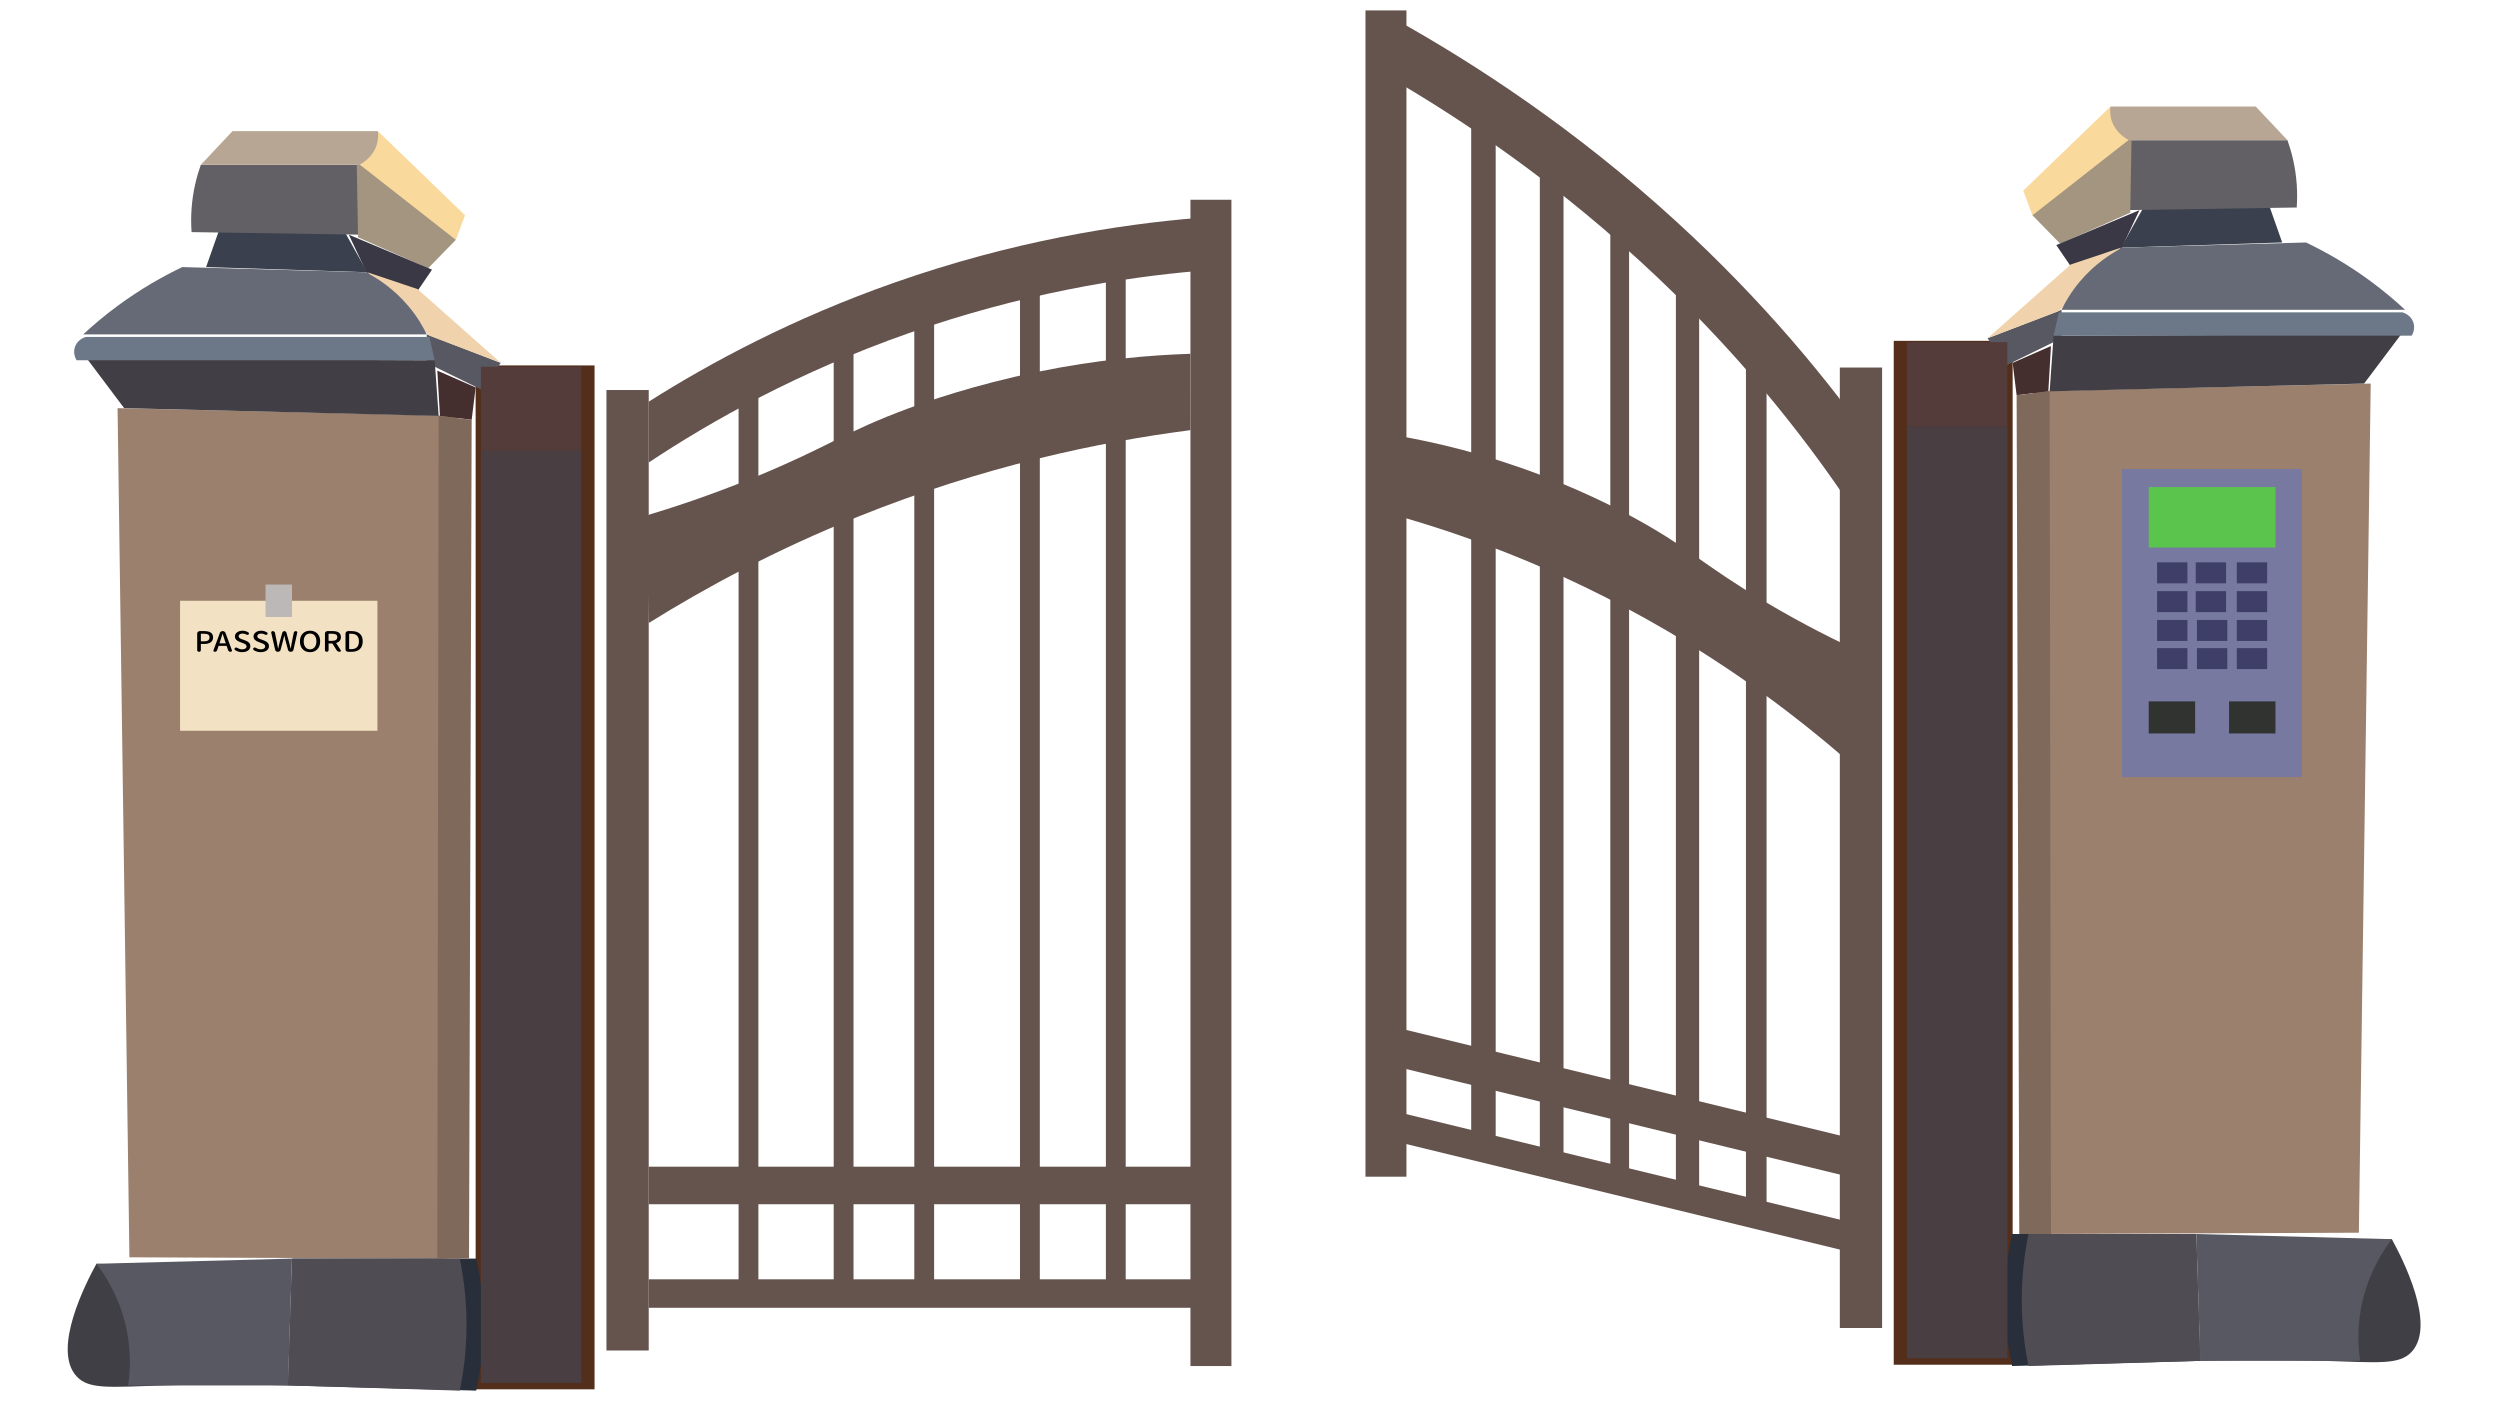
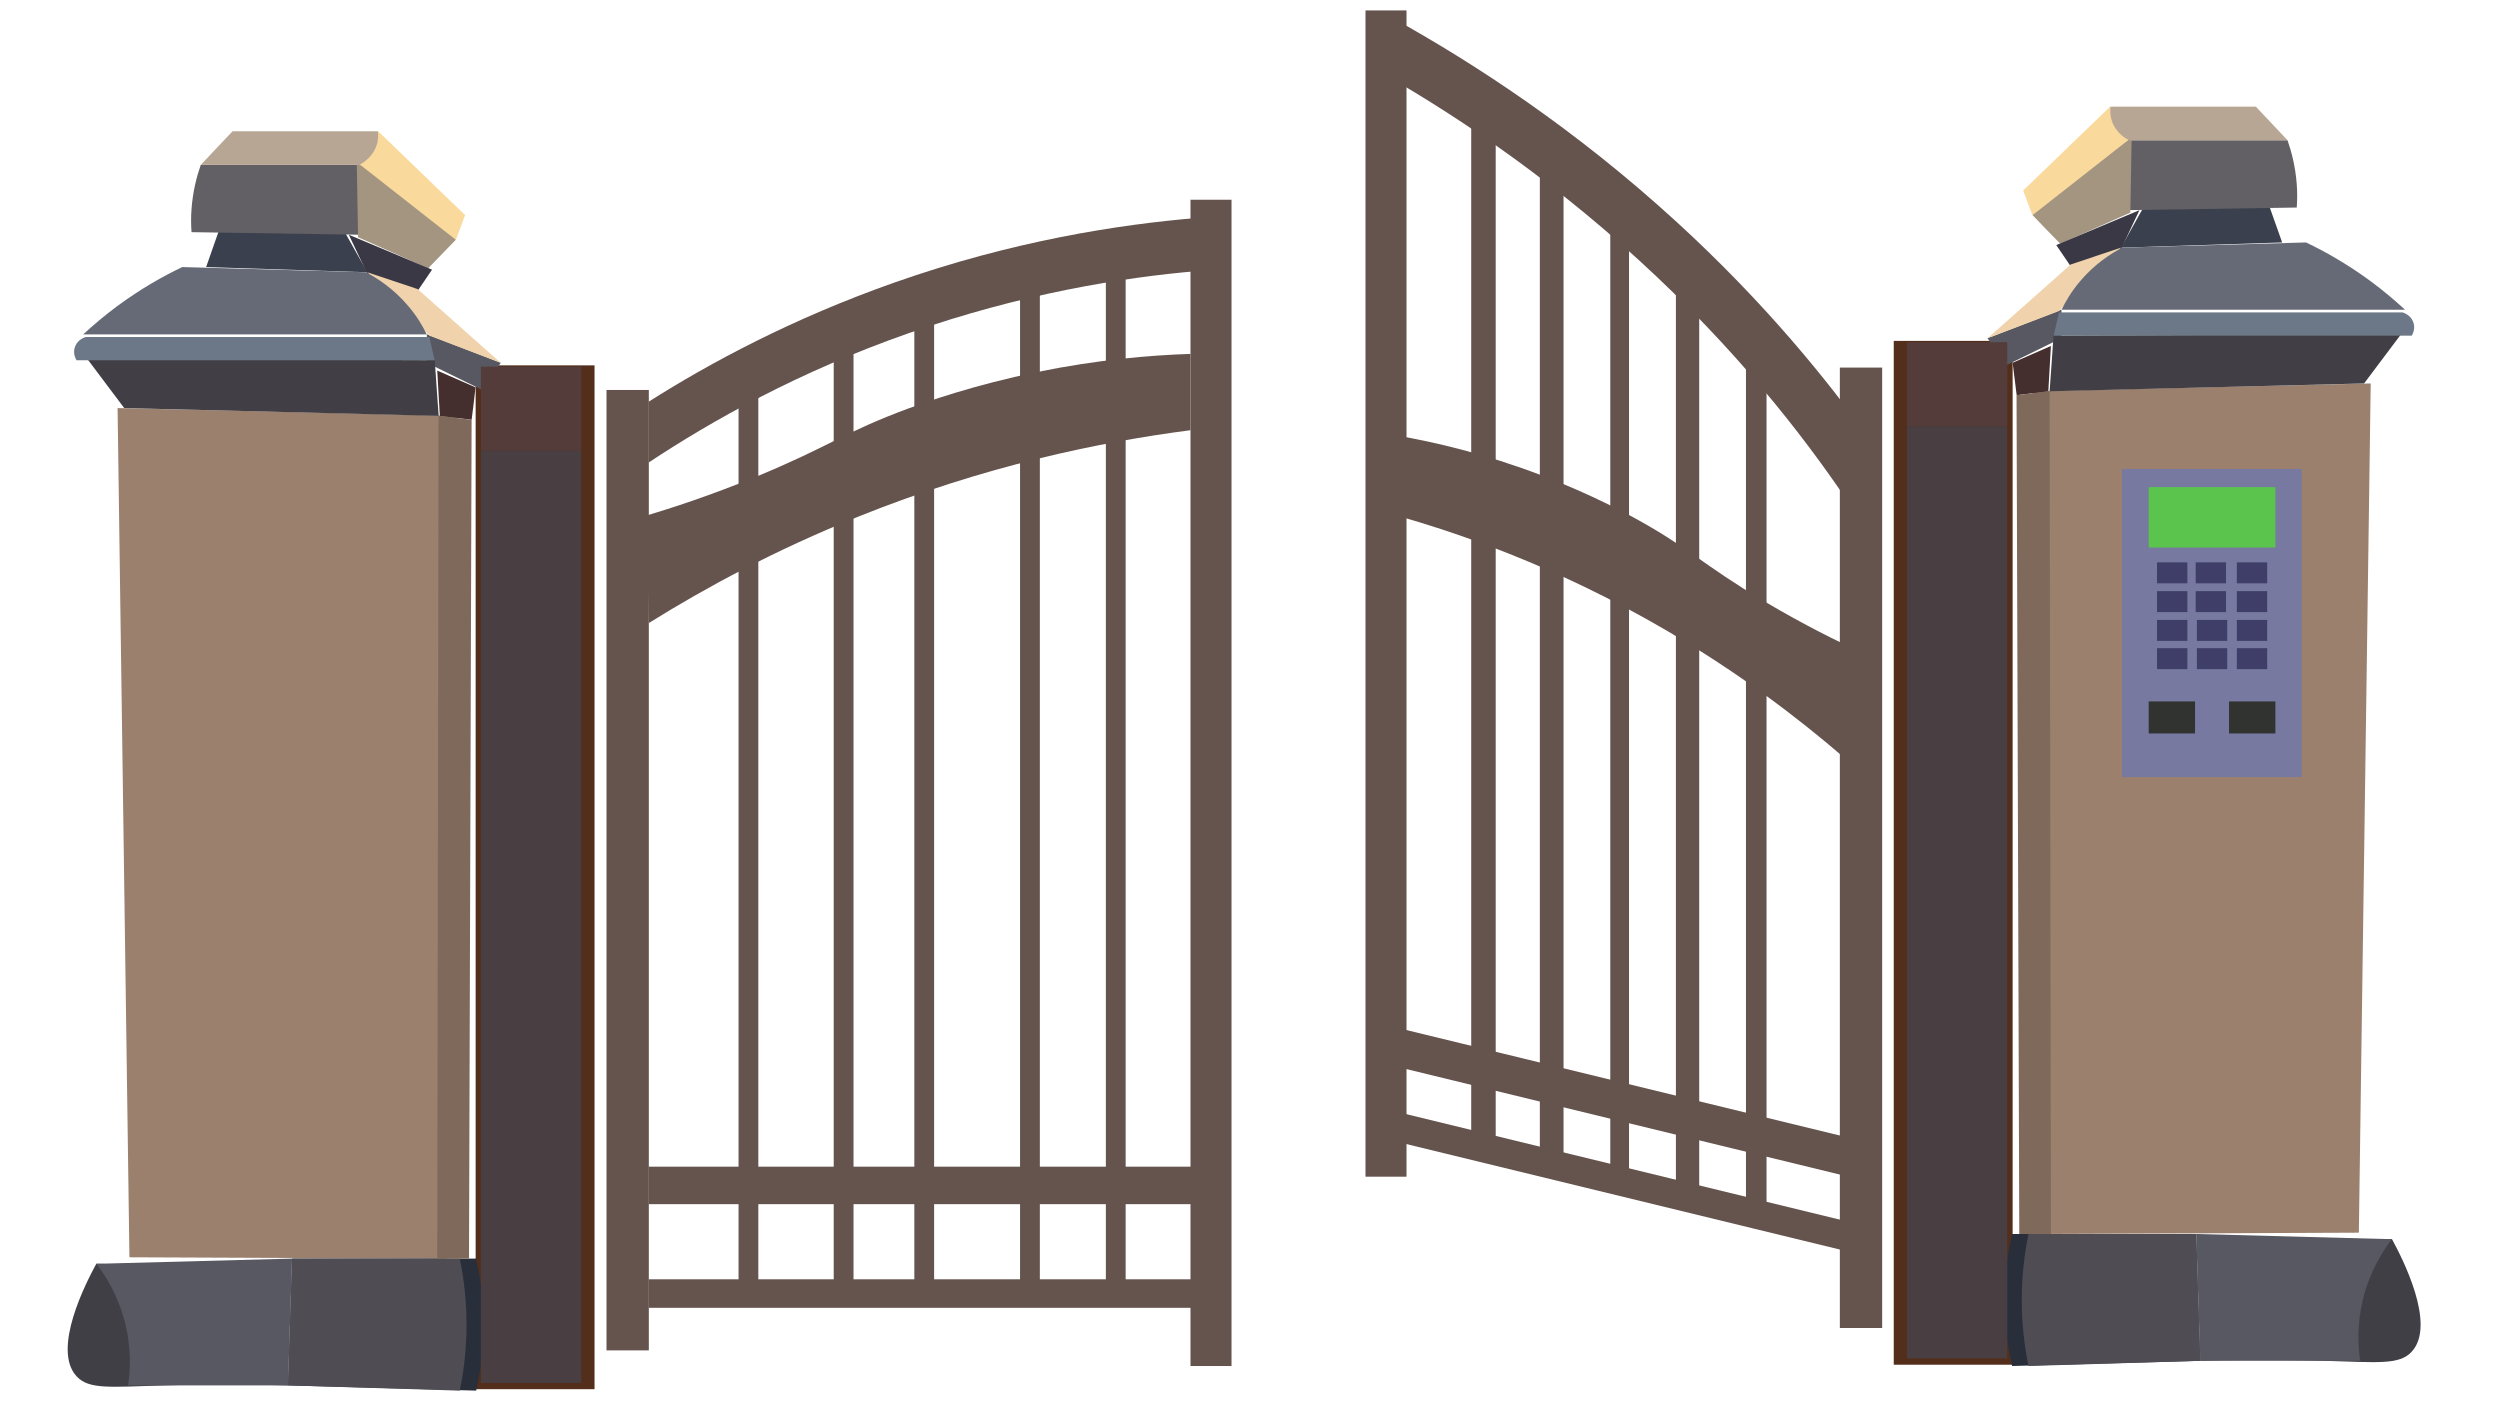
<svg xmlns="http://www.w3.org/2000/svg" version="1.1" id="圖層_1" x="0px" y="0px" viewBox="0 0 1920 1080" style="enable-background:new 0 0 1920 1080;" xml:space="preserve">
  <style type="text/css">
	.st0{fill:#403F45;}
	.st1{fill:#522E1B;}
	.st2{fill:#585862;}
	.st3{fill:#9B806D;}
	.st4{fill:#282F3B;}
	.st5{fill:#504C54;}
	.st6{fill:#413F45;}
	.st7{fill:#442F2E;}
	.st8{fill:#6C7887;}
	.st9{fill:#3A404D;}
	.st10{fill:#626064;}
	.st11{fill:#A49581;}
	.st12{fill:#F9D99C;}
	.st13{fill:#B7A694;}
	.st14{fill:#393844;}
	.st15{fill:#F0D3AC;}
	.st16{fill:#666A76;}
	.st17{fill:#7F695B;}
	.st18{fill:#543C3A;}
	.st19{fill:#493E42;}
	.st20{fill:#65544E;}
	.st21{fill:#7779A0;}
	.st22{fill:#3E3E68;}
	.st23{fill:#5BC44D;}
	.st24{fill:#313331;}
- 	.st25{fill:#F2E1C2;}
- 	.st26{fill:#BCB8B7;}
</style>
  <g>
    <g>
-       <path class="st0" d="M221.19,1064.02c-22.16-0.68-55.1-1.21-95.39,0c-41.29,1.24-57.47,3.33-66.97-6.96    c-19.21-20.81,7.39-72.15,15.22-86.49c49.05,1.66,98.09,3.31,147.14,4.97V1064.02z" />
-       <rect x="365.29" y="280.65" class="st1" width="91.33" height="786.35" />
-       <path class="st2" d="M370.36,299.54c-14.21-6.96-28.41-13.92-42.62-20.88V256.8c18.94,7.29,37.88,14.58,56.83,21.87    C379.83,285.62,375.1,292.58,370.36,299.54z" />
-       <path class="st3" d="M342.99,966.6c-81.2-0.33-162.4-0.66-243.6-0.99c-3.03-217.38-6.06-434.76-9.1-652.15    c86.59,1.99,173.18,3.98,259.78,5.96C347.71,535.15,345.35,750.87,342.99,966.6z" />
-       <path class="st4" d="M365.71,1068c-48.17-1.33-96.35-2.65-144.52-3.98c1.11-32.47,2.22-64.95,3.34-97.42h141.18    c3.47,15.42,6.25,35.01,5.56,57.66C370.76,1040.89,368.5,1055.62,365.71,1068z" />
-       <path class="st5" d="M353.11,1068c-43.97-1.33-87.95-2.65-131.92-3.98c1.01-32.47,2.03-64.95,3.04-97.42h128.87    c3.17,15.42,5.7,35.01,5.07,57.66C357.72,1040.89,355.66,1055.62,353.11,1068z" />
-       <path class="st6" d="M336.87,319.42c-80.5-1.99-161.01-3.98-241.51-5.96c-9.47-12.59-18.94-25.18-28.41-37.78    c88.96,0.33,177.92,0.66,266.88,0.99C334.84,290.93,335.86,305.18,336.87,319.42z" />
-       <path class="st7" d="M362.24,322.41c-8.12-0.99-16.24-1.99-24.35-2.98c-0.68-11.6-1.35-23.2-2.03-34.79    c9.81,4.31,19.62,8.62,29.43,12.92C364.27,305.84,363.26,314.12,362.24,322.41z" />
-       <path class="st8" d="M333.83,276.68c-91.67,0-183.33,0-275,0c-0.29-0.45-3.36-5.35-1.01-10.94c2.24-5.33,7.51-6.8,8.12-6.96    c87.95,0,175.89,0,263.84,0C331.12,264.75,332.48,270.71,333.83,276.68z" />
-       <path class="st9" d="M282.08,209.08c-41.27-1.33-82.53-2.65-123.8-3.98c3.38-9.61,6.77-19.22,10.15-28.83    c32.13,0.66,64.27,1.33,96.4,1.99C270.58,188.53,276.33,198.8,282.08,209.08z" />
-       <path class="st10" d="M278.02,180.25c-43.63-0.66-87.27-1.33-130.9-1.99c-0.38-5.37-0.46-11.38,0-17.89    c0.96-13.54,3.97-24.99,7.1-33.8c40.59,0,81.18,0,121.77,0C276.66,144.46,277.34,162.35,278.02,180.25z" />
-       <path class="st11" d="M328.75,206.09c-17.93-7.95-35.85-15.91-53.78-23.86c-0.34-19.22-0.68-38.44-1.01-57.66    c24.69,16.9,49.38,33.8,74.08,50.7c0.68,2.98,1.35,5.96,2.03,8.95C342.96,191.51,335.86,198.8,328.75,206.09z" />
-       <path class="st12" d="M350.06,184.22c-25.37-19.88-50.74-39.76-76.11-59.65c5.41-7.95,10.82-15.91,16.24-23.86    c22.32,21.54,44.65,43.08,66.97,64.62C354.8,171.63,352.43,177.93,350.06,184.22z" />
-       <path class="st13" d="M275.99,126.56c-40.59,0-81.18,0-121.77,0c8.12-8.62,16.24-17.23,24.35-25.85c37.21,0,74.42,0,111.62,0    c0.32,2.49,0.47,6.46-1.01,10.94C286.05,121.05,278.07,125.49,275.99,126.56z" />
-       <path class="st14" d="M320.96,222.99c-13-4.31-26.01-8.62-39.01-12.92c-4.7-9.94-9.39-19.88-14.09-29.82    c21.31,8.95,42.62,17.89,63.93,26.84C328.19,212.39,324.58,217.69,320.96,222.99z" />
-       <path class="st15" d="M384.57,278.67c-18.27-6.96-36.53-13.92-54.8-20.88c-15.9-16.24-31.8-32.47-47.69-48.71    c12.85,4.31,25.71,8.62,38.56,12.92C341.95,240.89,363.26,259.78,384.57,278.67z" />
-       <path class="st16" d="M327.74,256.8c-87.95,0-175.89,0-263.84,0c7.65-7.11,16.42-14.52,26.38-21.87    c17.66-13.02,34.74-22.67,49.72-29.82c47.02,1.33,94.03,2.65,141.05,3.98c8.54,4.45,21.1,12.39,32.47,25.85    C320.17,242.77,324.67,250.46,327.74,256.8z" />
-       <path class="st17" d="M360.21,966.6c-8.12,0-16.24,0-24.35,0c0.34-215.72,0.68-431.45,1.01-647.17    c8.46,0.99,16.91,1.99,25.37,2.98C361.57,537.14,360.89,751.87,360.21,966.6z" />
-       <rect x="369.34" y="281.65" class="st18" width="77.12" height="64.62" />
-       <rect x="369.34" y="346.27" class="st19" width="77.12" height="715.77" />
-       <path class="st2" d="M221.19,1064.02H98.41c1.54-10.33,2.68-27.03-2.03-46.72c-5.32-22.21-15.65-38.02-22.32-46.72    c50.06-1.33,100.12-2.65,150.18-3.98C223.22,999.07,222.21,1031.55,221.19,1064.02z" />
+       <path class="st0" d="M221.2,1064c-22.2-0.7-55.1-1.2-95.4,0c-41.3,1.2-57.5,3.3-67-7c-19.2-20.8,7.4-72.2,15.2-86.5    c49.1,1.7,98.1,3.3,147.1,5V1064z" />
+       <rect x="365.3" y="280.6" class="st1" width="91.3" height="786.3" />
+       <path class="st2" d="M370.4,299.5c-14.2-7-28.4-13.9-42.6-20.9v-21.9c18.9,7.3,37.9,14.6,56.8,21.9    C379.8,285.6,375.1,292.6,370.4,299.5z" />
+       <path class="st3" d="M343,966.6c-81.2-0.3-162.4-0.7-243.6-1c-3-217.4-6.1-434.8-9.1-652.2c86.6,2,173.2,4,259.8,6    C347.7,535.2,345.4,750.9,343,966.6z" />
+       <path class="st4" d="M365.7,1068c-48.2-1.3-96.4-2.7-144.5-4c1.1-32.5,2.2-65,3.3-97.4h141.2c3.5,15.4,6.3,35,5.6,57.7    C370.8,1040.9,368.5,1055.6,365.7,1068z" />
+       <path class="st5" d="M353.1,1068c-44-1.3-88-2.7-131.9-4c1-32.5,2-65,3-97.4h128.9c3.2,15.4,5.7,35,5.1,57.7    C357.7,1040.9,355.7,1055.6,353.1,1068z" />
+       <path class="st6" d="M336.9,319.4c-80.5-2-161-4-241.5-6c-9.5-12.6-18.9-25.2-28.4-37.8c89,0.3,177.9,0.7,266.9,1    C334.8,290.9,335.9,305.2,336.9,319.4z" />
+       <path class="st7" d="M362.2,322.4c-8.1-1-16.2-2-24.4-3c-0.7-11.6-1.4-23.2-2-34.8c9.8,4.3,19.6,8.6,29.4,12.9    C364.3,305.8,363.3,314.1,362.2,322.4z" />
+       <path class="st8" d="M333.8,276.7c-91.7,0-183.3,0-275,0c-0.3-0.5-3.4-5.4-1-10.9c2.2-5.3,7.5-6.8,8.1-7c87.9,0,175.9,0,263.8,0    C331.1,264.8,332.5,270.7,333.8,276.7z" />
+       <path class="st9" d="M282.1,209.1c-41.3-1.3-82.5-2.6-123.8-4c3.4-9.6,6.8-19.2,10.1-28.8c32.1,0.7,64.3,1.3,96.4,2    C270.6,188.5,276.3,198.8,282.1,209.1z" />
+       <path class="st10" d="M278,180.3c-43.6-0.7-87.3-1.3-130.9-2c-0.4-5.4-0.5-11.4,0-17.9c1-13.5,4-25,7.1-33.8    c40.6,0,81.2,0,121.8,0C276.7,144.5,277.3,162.4,278,180.3z" />
+       <path class="st11" d="M328.8,206.1c-17.9-7.9-35.9-15.9-53.8-23.9c-0.3-19.2-0.7-38.4-1-57.7c24.7,16.9,49.4,33.8,74.1,50.7    c0.7,3,1.4,6,2,8.9C343,191.5,335.9,198.8,328.8,206.1z" />
+       <path class="st12" d="M350.1,184.2c-25.4-19.9-50.7-39.8-76.1-59.7c5.4-7.9,10.8-15.9,16.2-23.9c22.3,21.5,44.6,43.1,67,64.6    C354.8,171.6,352.4,177.9,350.1,184.2z" />
+       <path class="st13" d="M276,126.6c-40.6,0-81.2,0-121.8,0c8.1-8.6,16.2-17.2,24.4-25.8c37.2,0,74.4,0,111.6,0    c0.3,2.5,0.5,6.5-1,10.9C286,121.1,278.1,125.5,276,126.6z" />
+       <path class="st14" d="M321,223c-13-4.3-26-8.6-39-12.9c-4.7-9.9-9.4-19.9-14.1-29.8c21.3,8.9,42.6,17.9,63.9,26.8    C328.2,212.4,324.6,217.7,321,223z" />
+       <path class="st15" d="M384.6,278.7c-18.3-7-36.5-13.9-54.8-20.9c-15.9-16.2-31.8-32.5-47.7-48.7c12.9,4.3,25.7,8.6,38.6,12.9    C342,240.9,363.3,259.8,384.6,278.7z" />
+       <path class="st16" d="M327.7,256.8c-87.9,0-175.9,0-263.8,0c7.7-7.1,16.4-14.5,26.4-21.9c17.7-13,34.7-22.7,49.7-29.8    c47,1.3,94,2.6,141,4c8.5,4.4,21.1,12.4,32.5,25.9C320.2,242.8,324.7,250.5,327.7,256.8z" />
+       <path class="st17" d="M360.2,966.6c-8.1,0-16.2,0-24.4,0c0.3-215.7,0.7-431.5,1-647.2c8.5,1,16.9,2,25.4,3    C361.6,537.1,360.9,751.9,360.2,966.6z" />
+       <rect x="369.3" y="281.6" class="st18" width="77.1" height="64.6" />
+       <rect x="369.3" y="346.3" class="st19" width="77.1" height="715.8" />
+       <path class="st2" d="M221.2,1064H98.4c1.5-10.3,2.7-27-2-46.7c-5.3-22.2-15.7-38-22.3-46.7c50.1-1.3,100.1-2.7,150.2-4    C223.2,999.1,222.2,1031.6,221.2,1064z" />
    </g>
    <g>
-       <path class="st0" d="M1689.81,1045.14c22.16-0.68,55.1-1.21,95.39,0c41.29,1.24,57.47,3.33,66.97-6.96    c19.21-20.81-7.39-72.15-15.22-86.49c-49.05,1.66-98.09,3.31-147.14,4.97V1045.14z" />
-       <rect x="1454.39" y="261.77" transform="matrix(-1 -4.401691e-11 4.401691e-11 -1 3000.101 1309.883)" class="st1" width="91.33" height="786.35" />
-       <path class="st2" d="M1540.64,280.65c14.21-6.96,28.41-13.92,42.62-20.88v-21.87c-18.94,7.29-37.88,14.58-56.83,21.87    C1531.17,266.74,1535.9,273.7,1540.64,280.65z" />
-       <path class="st3" d="M1568.01,947.71c81.2-0.33,162.4-0.66,243.6-0.99c3.03-217.38,6.06-434.76,9.1-652.15    c-86.59,1.99-173.18,3.98-259.78,5.96C1563.29,516.26,1565.65,731.99,1568.01,947.71z" />
-       <path class="st4" d="M1545.29,1049.11c48.17-1.33,96.35-2.65,144.52-3.98c-1.11-32.47-2.22-64.95-3.34-97.42h-141.18    c-3.47,15.42-6.25,35.01-5.56,57.66C1540.24,1022,1542.5,1036.73,1545.29,1049.11z" />
-       <path class="st5" d="M1557.89,1049.11c43.97-1.33,87.95-2.65,131.92-3.98c-1.01-32.47-2.03-64.95-3.04-97.42h-128.87    c-3.17,15.42-5.7,35.01-5.07,57.66C1553.28,1022,1555.34,1036.73,1557.89,1049.11z" />
-       <path class="st6" d="M1574.13,300.54c80.5-1.99,161.01-3.98,241.51-5.96c9.47-12.59,18.94-25.18,28.41-37.78    c-88.96,0.33-177.92,0.66-266.88,0.99C1576.16,272.04,1575.14,286.29,1574.13,300.54z" />
-       <path class="st7" d="M1548.76,303.52c8.12-0.99,16.24-1.99,24.35-2.98c0.68-11.6,1.35-23.2,2.03-34.79    c-9.81,4.31-19.62,8.62-29.43,12.92C1546.73,286.95,1547.74,295.23,1548.76,303.52z" />
-       <path class="st8" d="M1577.17,257.79c91.67,0,183.33,0,275,0c0.29-0.45,3.36-5.35,1.01-10.94c-2.24-5.33-7.51-6.8-8.12-6.96    c-87.95,0-175.89,0-263.84,0C1579.88,245.86,1578.52,251.82,1577.17,257.79z" />
-       <path class="st9" d="M1628.92,190.19c41.27-1.33,82.53-2.65,123.8-3.98c-3.38-9.61-6.77-19.22-10.15-28.83    c-32.13,0.66-64.27,1.33-96.4,1.99C1640.42,169.64,1634.67,179.92,1628.92,190.19z" />
-       <path class="st10" d="M1632.98,161.36c43.63-0.66,87.27-1.33,130.9-1.99c0.38-5.37,0.46-11.38,0-17.89    c-0.96-13.54-3.97-24.99-7.1-33.8c-40.59,0-81.18,0-121.77,0C1634.34,125.57,1633.66,143.46,1632.98,161.36z" />
-       <path class="st11" d="M1582.25,187.21c17.93-7.95,35.85-15.91,53.78-23.86c0.34-19.22,0.68-38.44,1.01-57.66    c-24.69,16.9-49.38,33.8-74.08,50.7c-0.68,2.98-1.35,5.96-2.03,8.95C1568.04,172.63,1575.14,179.92,1582.25,187.21z" />
-       <path class="st12" d="M1560.94,165.34c25.37-19.88,50.74-39.76,76.11-59.65c-5.41-7.95-10.82-15.91-16.24-23.86    c-22.32,21.54-44.65,43.08-66.97,64.62C1556.2,152.74,1558.57,159.04,1560.94,165.34z" />
-       <path class="st13" d="M1635.01,107.68c40.59,0,81.18,0,121.77,0c-8.12-8.62-16.24-17.23-24.35-25.85c-37.21,0-74.42,0-111.62,0    c-0.32,2.49-0.47,6.46,1.01,10.94C1624.95,102.16,1632.93,106.6,1635.01,107.68z" />
-       <path class="st14" d="M1590.04,204.11c13-4.31,26.01-8.62,39.01-12.92c4.7-9.94,9.39-19.88,14.09-29.82    c-21.31,8.95-42.62,17.89-63.93,26.84C1582.81,193.5,1586.42,198.8,1590.04,204.11z" />
-       <path class="st15" d="M1526.43,259.78c18.27-6.96,36.53-13.92,54.8-20.88c15.9-16.24,31.8-32.47,47.69-48.71    c-12.85,4.31-25.71,8.62-38.56,12.92C1569.05,222,1547.74,240.89,1526.43,259.78z" />
-       <path class="st16" d="M1583.26,237.91c87.95,0,175.89,0,263.84,0c-7.65-7.11-16.42-14.52-26.38-21.87    c-17.66-13.02-34.74-22.67-49.72-29.82c-47.02,1.33-94.03,2.65-141.05,3.98c-8.54,4.45-21.1,12.39-32.47,25.85    C1590.83,223.88,1586.33,231.57,1583.26,237.91z" />
-       <path class="st17" d="M1550.79,947.71c8.12,0,16.24,0,24.35,0c-0.34-215.72-0.68-431.45-1.01-647.17    c-8.46,0.99-16.91,1.99-25.37,2.98C1549.43,518.25,1550.11,732.98,1550.79,947.71z" />
-       <rect x="1464.53" y="262.76" transform="matrix(-1 -4.385837e-11 4.385837e-11 -1 3006.189 590.1376)" class="st18" width="77.12" height="64.62" />
-       <rect x="1464.53" y="327.38" transform="matrix(-1 -4.401203e-11 4.401203e-11 -1 3006.189 1370.525)" class="st19" width="77.12" height="715.77" />
-       <path class="st2" d="M1689.81,1045.14h122.78c-1.54-10.33-2.68-27.03,2.03-46.72c5.32-22.21,15.65-38.02,22.32-46.72    c-50.06-1.33-100.12-2.65-150.18-3.98C1687.78,980.19,1688.79,1012.66,1689.81,1045.14z" />
+       <path class="st0" d="M1689.8,1045.1c22.2-0.7,55.1-1.2,95.4,0c41.3,1.2,57.5,3.3,67-7c19.2-20.8-7.4-72.2-15.2-86.5    c-49.1,1.7-98.1,3.3-147.1,5V1045.1z" />
+       <rect x="1454.4" y="261.8" class="st1" width="91.3" height="786.3" />
+       <path class="st2" d="M1540.6,280.6c14.2-7,28.4-13.9,42.6-20.9v-21.9c-18.9,7.3-37.9,14.6-56.8,21.9    C1531.2,266.7,1535.9,273.7,1540.6,280.6z" />
+       <path class="st3" d="M1568,947.7c81.2-0.3,162.4-0.7,243.6-1c3-217.4,6.1-434.8,9.1-652.2c-86.6,2-173.2,4-259.8,6    C1563.3,516.3,1565.7,732,1568,947.7z" />
+       <path class="st4" d="M1545.3,1049.1c48.2-1.3,96.3-2.7,144.5-4c-1.1-32.5-2.2-65-3.3-97.4h-141.2c-3.5,15.4-6.3,35-5.6,57.7    C1540.2,1022,1542.5,1036.7,1545.3,1049.1z" />
+       <path class="st5" d="M1557.9,1049.1c44-1.3,87.9-2.7,131.9-4c-1-32.5-2-65-3-97.4h-128.9c-3.2,15.4-5.7,35-5.1,57.7    C1553.3,1022,1555.3,1036.7,1557.9,1049.1z" />
+       <path class="st6" d="M1574.1,300.5c80.5-2,161-4,241.5-6c9.5-12.6,18.9-25.2,28.4-37.8c-89,0.3-177.9,0.7-266.9,1    C1576.2,272,1575.1,286.3,1574.1,300.5z" />
+       <path class="st7" d="M1548.8,303.5c8.1-1,16.2-2,24.3-3c0.7-11.6,1.3-23.2,2-34.8c-9.8,4.3-19.6,8.6-29.4,12.9    C1546.7,287,1547.7,295.2,1548.8,303.5z" />
+       <path class="st8" d="M1577.2,257.8c91.7,0,183.3,0,275,0c0.3-0.5,3.4-5.4,1-10.9c-2.2-5.3-7.5-6.8-8.1-7c-87.9,0-175.9,0-263.8,0    C1579.9,245.9,1578.5,251.8,1577.2,257.8z" />
+       <path class="st9" d="M1628.9,190.2c41.3-1.3,82.5-2.6,123.8-4c-3.4-9.6-6.8-19.2-10.2-28.8c-32.1,0.7-64.3,1.3-96.4,2    C1640.4,169.6,1634.7,179.9,1628.9,190.2z" />
+       <path class="st10" d="M1633,161.4c43.6-0.7,87.3-1.3,130.9-2c0.4-5.4,0.5-11.4,0-17.9c-1-13.5-4-25-7.1-33.8    c-40.6,0-81.2,0-121.8,0C1634.3,125.6,1633.7,143.5,1633,161.4z" />
+       <path class="st11" d="M1582.3,187.2c17.9-7.9,35.8-15.9,53.8-23.9c0.3-19.2,0.7-38.4,1-57.7c-24.7,16.9-49.4,33.8-74.1,50.7    c-0.7,3-1.3,6-2,8.9C1568,172.6,1575.1,179.9,1582.3,187.2z" />
+       <path class="st12" d="M1560.9,165.3c25.4-19.9,50.7-39.8,76.1-59.7c-5.4-7.9-10.8-15.9-16.2-23.9c-22.3,21.5-44.7,43.1-67,64.6    C1556.2,152.7,1558.6,159,1560.9,165.3z" />
+       <path class="st13" d="M1635,107.7c40.6,0,81.2,0,121.8,0c-8.1-8.6-16.2-17.2-24.3-25.8c-37.2,0-74.4,0-111.6,0    c-0.3,2.5-0.5,6.5,1,10.9C1624.9,102.2,1632.9,106.6,1635,107.7z" />
+       <path class="st14" d="M1590,204.1c13-4.3,26-8.6,39-12.9c4.7-9.9,9.4-19.9,14.1-29.8c-21.3,8.9-42.6,17.9-63.9,26.8    C1582.8,193.5,1586.4,198.8,1590,204.1z" />
+       <path class="st15" d="M1526.4,259.8c18.3-7,36.5-13.9,54.8-20.9c15.9-16.2,31.8-32.5,47.7-48.7c-12.8,4.3-25.7,8.6-38.6,12.9    C1569.1,222,1547.7,240.9,1526.4,259.8z" />
+       <path class="st16" d="M1583.3,237.9c87.9,0,175.9,0,263.8,0c-7.7-7.1-16.4-14.5-26.4-21.9c-17.7-13-34.7-22.7-49.7-29.8    c-47,1.3-94,2.6-141.1,4c-8.5,4.4-21.1,12.4-32.5,25.9C1590.8,223.9,1586.3,231.6,1583.3,237.9z" />
+       <path class="st17" d="M1550.8,947.7c8.1,0,16.2,0,24.3,0c-0.3-215.7-0.7-431.5-1-647.2c-8.5,1-16.9,2-25.4,3    C1549.4,518.3,1550.1,733,1550.8,947.7z" />
+       <rect x="1464.5" y="262.8" class="st18" width="77.1" height="64.6" />
+       <rect x="1464.5" y="327.4" class="st19" width="77.1" height="715.8" />
+       <path class="st2" d="M1689.8,1045.1h122.8c-1.5-10.3-2.7-27,2-46.7c5.3-22.2,15.7-38,22.3-46.7c-50.1-1.3-100.1-2.7-150.2-4    C1687.8,980.2,1688.8,1012.7,1689.8,1045.1z" />
    </g>
    <g>
-       <rect x="465.75" y="299.54" class="st20" width="32.47" height="737.64" />
-       <path class="st20" d="M920.35,208.08c-58.31,5.03-135.7,17.38-222.23,47.72c-85.06,29.82-151.94,67.56-199.91,99.41    c0-15.57,0-31.15,0-46.72c47.33-29.98,110.44-63.94,188.74-91.46c90.61-31.85,171.87-44.63,233.39-49.71    C920.35,180.91,920.35,194.5,920.35,208.08z" />
-       <rect x="914.27" y="153.41" class="st20" width="31.46" height="895.71" />
-       <rect x="498.22" y="896.02" class="st20" width="422.14" height="28.83" />
-       <rect x="498.22" y="982.51" class="st20" width="422.14" height="21.87" />
-       <path class="st20" d="M914.27,330.36c-69.55,8.95-158.4,27.43-255.72,66.61c-63.11,25.41-116.58,54.21-160.33,81.52    c-0.68-27.5-1.35-55.01-2.03-82.51c19.06-5.7,48.78-15.28,84.22-29.82c55.7-22.86,67.82-34.29,117.71-52.69    c13.39-4.94,49.7-17.82,98.43-27.84c46.43-9.54,86.82-12.91,117.71-13.92C914.27,291.26,914.27,310.81,914.27,330.36z" />
-       <rect x="849.32" y="209.08" class="st20" width="15.22" height="784.36" />
-       <rect x="783.36" y="209.08" class="st20" width="15.22" height="784.36" />
-       <rect x="702.18" y="213.05" class="st20" width="15.22" height="784.36" />
-       <rect x="640.28" y="258.78" class="st20" width="15.22" height="738.63" />
-       <rect x="567.22" y="284.63" class="st20" width="15.22" height="717.76" />
+       <rect x="465.8" y="299.5" class="st20" width="32.5" height="737.6" />
+       <path class="st20" d="M920.3,208.1c-58.3,5-135.7,17.4-222.2,47.7c-85.1,29.8-151.9,67.6-199.9,99.4c0-15.6,0-31.1,0-46.7    c47.3-30,110.4-63.9,188.7-91.5c90.6-31.9,171.9-44.6,233.4-49.7C920.3,180.9,920.3,194.5,920.3,208.1z" />
+       <rect x="914.3" y="153.4" class="st20" width="31.5" height="895.7" />
+       <rect x="498.2" y="896" class="st20" width="422.1" height="28.8" />
+       <rect x="498.2" y="982.5" class="st20" width="422.1" height="21.9" />
+       <path class="st20" d="M914.3,330.4c-69.5,9-158.4,27.4-255.7,66.6c-63.1,25.4-116.6,54.2-160.3,81.5c-0.7-27.5-1.4-55-2-82.5    c19.1-5.7,48.8-15.3,84.2-29.8c55.7-22.9,67.8-34.3,117.7-52.7c13.4-4.9,49.7-17.8,98.4-27.8c46.4-9.5,86.8-12.9,117.7-13.9    C914.3,291.3,914.3,310.8,914.3,330.4z" />
+       <rect x="849.3" y="209.1" class="st20" width="15.2" height="784.4" />
+       <rect x="783.4" y="209.1" class="st20" width="15.2" height="784.4" />
+       <rect x="702.2" y="213.1" class="st20" width="15.2" height="784.4" />
+       <rect x="640.3" y="258.8" class="st20" width="15.2" height="738.6" />
+       <rect x="567.2" y="284.6" class="st20" width="15.2" height="717.8" />
    </g>
-     <rect x="1412.98" y="282.27" transform="matrix(-1 -4.380553e-11 4.380553e-11 -1 2858.433 1302.173)" class="st20" width="32.47" height="737.64" />
-     <path class="st20" d="M1053.42,51.62c57.26,32.18,130.72,79.98,205.49,148.35c73.5,67.21,124.91,132.93,159.65,184.39   c6.95-14.04,13.9-28.09,20.85-42.13c-34.92-49.47-84.17-110-151.8-171.92c-78.26-71.66-155.47-121.7-216-155.43   C1065.54,27.12,1059.48,39.37,1053.42,51.62z" />
-     <rect x="1048.69" y="8" transform="matrix(-1 -4.417767e-11 4.417767e-11 -1 2128.842 911.7054)" class="st20" width="31.46" height="895.71" />
-     <polygon class="st20" points="1065.47,817.5 1426.7,905.41 1434.02,877.17 1072.79,789.25  " />
-     <polygon class="st20" points="1053.58,872.21 1434.97,965.03 1440.58,943.4 1059.19,850.58  " />
-     <path class="st20" d="M1054,390.9c62.59,16.3,141.68,44.11,225.98,93.39c54.67,31.96,100.08,66.25,136.79,98.02   c4.01-27.24,8.01-54.47,12.02-81.71c-16.75-7.69-42.79-20.37-73.46-38.59c-48.19-28.63-57.88-41.27-101.31-64.86   c-11.66-6.33-43.32-22.99-86.71-38.13c-41.35-14.42-77.92-22.07-106.08-26.36C1058.81,352.07,1056.4,371.49,1054,390.9z" />
-     <rect x="1129.87" y="81.83" transform="matrix(-1 -3.645718e-11 3.645718e-11 -1 2278.555 957.9207)" class="st20" width="18.81" height="794.26" />
-     <rect x="1182.59" y="116.32" transform="matrix(-1 -3.649093e-11 3.649093e-11 -1 2383.374 1011.514)" class="st20" width="18.19" height="778.88" />
-     <rect x="1236.73" y="153.34" transform="matrix(-1 -4.479806e-11 4.479806e-11 -1 2487.869 1057.805)" class="st20" width="14.41" height="751.13" />
-     <rect x="1287.08" y="191.55" transform="matrix(-1 -3.705048e-11 3.705048e-11 -1 2592.039 1109.189)" class="st20" width="17.87" height="726.09" />
-     <rect x="1340.9" y="246.49" transform="matrix(-1 -4.114277e-11 4.114277e-11 -1 2697.623 1182.036)" class="st20" width="15.83" height="689.07" />
-     <rect x="1629.67" y="360.18" class="st21" width="138.01" height="236.6" />
+     <rect x="1413" y="282.3" class="st20" width="32.5" height="737.6" />
+     <path class="st20" d="M1053.4,51.6c57.3,32.2,130.7,80,205.5,148.4c73.5,67.2,124.9,132.9,159.7,184.4c6.9-14,13.9-28.1,20.8-42.1   c-34.9-49.5-84.2-110-151.8-171.9c-78.3-71.7-155.5-121.7-216-155.4C1065.5,27.1,1059.5,39.4,1053.4,51.6z" />
+     <rect x="1048.7" y="8" class="st20" width="31.5" height="895.7" />
+     <polygon class="st20" points="1065.5,817.5 1426.7,905.4 1434,877.2 1072.8,789.3  " />
+     <polygon class="st20" points="1053.6,872.2 1435,965 1440.6,943.4 1059.2,850.6  " />
+     <path class="st20" d="M1054,390.9c62.6,16.3,141.7,44.1,226,93.4c54.7,32,100.1,66.3,136.8,98c4-27.2,8-54.5,12-81.7   c-16.8-7.7-42.8-20.4-73.5-38.6c-48.2-28.6-57.9-41.3-101.3-64.9c-11.7-6.3-43.3-23-86.7-38.1c-41.3-14.4-77.9-22.1-106.1-26.4   C1058.8,352.1,1056.4,371.5,1054,390.9z" />
+     <rect x="1129.9" y="81.8" class="st20" width="18.8" height="794.3" />
+     <rect x="1182.6" y="116.3" class="st20" width="18.2" height="778.9" />
+     <rect x="1236.7" y="153.3" class="st20" width="14.4" height="751.1" />
+     <rect x="1287.1" y="191.5" class="st20" width="17.9" height="726.1" />
+     <rect x="1340.9" y="246.5" class="st20" width="15.8" height="689.1" />
+     <rect x="1629.7" y="360.2" class="st21" width="138" height="236.6" />
    <g>
-       <rect x="1656.63" y="431.89" class="st22" width="23.31" height="16.11" />
-       <rect x="1686.33" y="431.89" class="st22" width="23.31" height="16.11" />
-       <rect x="1717.86" y="431.89" class="st22" width="23.31" height="16.11" />
-       <rect x="1717.86" y="454" class="st22" width="23.31" height="16.11" />
-       <rect x="1686.33" y="454" class="st22" width="23.31" height="16.11" />
-       <rect x="1656.63" y="454" class="st22" width="23.31" height="16.11" />
-       <rect x="1656.63" y="476.12" class="st22" width="23.31" height="16.11" />
-       <rect x="1687.24" y="476.12" class="st22" width="23.31" height="16.11" />
-       <rect x="1717.86" y="476.12" class="st22" width="23.31" height="16.11" />
-       <rect x="1717.86" y="497.75" class="st22" width="23.31" height="16.11" />
-       <rect x="1687.24" y="497.75" class="st22" width="23.31" height="16.11" />
-       <rect x="1656.63" y="497.75" class="st22" width="23.31" height="16.11" />
+       <rect x="1656.6" y="431.9" class="st22" width="23.3" height="16.1" />
+       <rect x="1686.3" y="431.9" class="st22" width="23.3" height="16.1" />
+       <rect x="1717.9" y="431.9" class="st22" width="23.3" height="16.1" />
+       <rect x="1717.9" y="454" class="st22" width="23.3" height="16.1" />
+       <rect x="1686.3" y="454" class="st22" width="23.3" height="16.1" />
+       <rect x="1656.6" y="454" class="st22" width="23.3" height="16.1" />
+       <rect x="1656.6" y="476.1" class="st22" width="23.3" height="16.1" />
+       <rect x="1687.2" y="476.1" class="st22" width="23.3" height="16.1" />
+       <rect x="1717.9" y="476.1" class="st22" width="23.3" height="16.1" />
+       <rect x="1717.9" y="497.8" class="st22" width="23.3" height="16.1" />
+       <rect x="1687.2" y="497.8" class="st22" width="23.3" height="16.1" />
+       <rect x="1656.6" y="497.8" class="st22" width="23.3" height="16.1" />
    </g>
-     <rect x="1650.23" y="374.08" class="st23" width="97.34" height="46.44" />
-     <rect x="1650.23" y="538.66" class="st24" width="35.64" height="24.64" />
-     <rect x="1711.92" y="538.66" class="st24" width="35.64" height="24.64" />
-     <rect x="138.29" y="461.39" class="st25" width="151.57" height="99.85" />
-     <rect x="203.93" y="448.94" class="st26" width="20.31" height="24.89" />
-     <g>
-       <path d="M153.84,500.22c-0.28,0.25-0.61,0.37-0.99,0.37s-0.72-0.12-0.99-0.37s-0.41-0.54-0.41-0.88v-12.82    c0-0.51,0.2-0.94,0.6-1.3c0.4-0.36,0.89-0.54,1.45-0.54h3.36c4.52,0,6.78,1.6,6.78,4.81c0,1.67-0.61,2.93-1.83,3.79    c-1.22,0.85-2.84,1.28-4.86,1.28h-2.46c-0.16,0-0.24,0.07-0.24,0.21v4.58C154.25,499.68,154.11,499.97,153.84,500.22z     M154.25,492.34c0,0.14,0.08,0.21,0.24,0.21h2.2c1.42,0,2.47-0.25,3.17-0.75c0.69-0.5,1.04-1.27,1.04-2.31    c0-1.03-0.35-1.75-1.05-2.16c-0.7-0.41-1.79-0.62-3.27-0.62h-2.08c-0.16,0-0.24,0.07-0.24,0.21V492.34z" />
-       <path d="M177.07,500.59c-0.44,0-0.84-0.12-1.19-0.36c-0.35-0.24-0.59-0.54-0.72-0.91l-1.02-3.06c-0.05-0.14-0.15-0.21-0.31-0.21    h-5.72c-0.16,0-0.26,0.07-0.31,0.21l-1.04,3.1c-0.13,0.37-0.36,0.66-0.7,0.89c-0.34,0.22-0.72,0.34-1.15,0.34    c-0.35,0-0.62-0.13-0.83-0.38c-0.13-0.17-0.19-0.34-0.19-0.53c0-0.1,0.02-0.2,0.05-0.3l4.94-13.33c0.16-0.41,0.43-0.74,0.83-0.99    c0.39-0.25,0.83-0.38,1.31-0.38c0.48,0,0.92,0.13,1.31,0.38c0.39,0.25,0.67,0.58,0.83,0.99l4.91,13.26    c0.05,0.11,0.07,0.22,0.07,0.32c0,0.2-0.07,0.38-0.21,0.55C177.73,500.45,177.44,500.59,177.07,500.59z M168.61,493.88    c-0.02,0.06-0.01,0.11,0.02,0.15c0.03,0.04,0.08,0.06,0.14,0.06h4.39c0.06,0,0.11-0.02,0.14-0.06c0.03-0.04,0.04-0.09,0.02-0.15    l-0.64-1.94c-0.3-0.86-0.86-2.6-1.68-5.23c-0.02-0.03-0.04-0.04-0.07-0.04c-0.03,0-0.05,0.01-0.05,0.04    c-0.44,1.56-0.98,3.3-1.63,5.23L168.61,493.88z" />
-       <path d="M185.93,500.86c-2,0-3.79-0.53-5.36-1.58c-0.32-0.2-0.47-0.48-0.47-0.84c0-0.31,0.11-0.56,0.33-0.76    c0.22-0.24,0.5-0.37,0.85-0.38c0.03,0,0.06,0,0.09,0c0.31,0,0.6,0.08,0.85,0.23c1.2,0.77,2.45,1.16,3.76,1.16    c1.07,0,1.9-0.2,2.49-0.61s0.89-0.96,0.89-1.64c0-0.28-0.06-0.53-0.17-0.76c-0.11-0.22-0.23-0.41-0.35-0.56s-0.34-0.31-0.65-0.47    c-0.31-0.17-0.56-0.29-0.74-0.37c-0.19-0.08-0.5-0.2-0.94-0.37l-2.48-0.95c-2.41-0.91-3.61-2.31-3.61-4.18    c0-1.25,0.55-2.3,1.65-3.13c1.1-0.84,2.5-1.25,4.21-1.25c1.65,0,3.16,0.44,4.51,1.33c0.28,0.18,0.43,0.44,0.43,0.78    c0,0.27-0.1,0.5-0.28,0.7c-0.21,0.21-0.47,0.33-0.78,0.36c-0.05,0.01-0.09,0.02-0.14,0.02c-0.27,0-0.51-0.07-0.73-0.21    c-0.93-0.53-1.93-0.8-3-0.8c-0.91,0-1.64,0.19-2.19,0.56c-0.54,0.37-0.81,0.88-0.81,1.51c0,0.25,0.06,0.49,0.18,0.72    s0.25,0.41,0.39,0.56c0.14,0.15,0.37,0.3,0.67,0.44c0.31,0.15,0.56,0.26,0.76,0.35c0.2,0.08,0.49,0.19,0.89,0.32l2.43,0.93    c1.17,0.45,2.06,1.01,2.69,1.68c0.63,0.67,0.95,1.54,0.95,2.63c0,1.32-0.57,2.42-1.71,3.3    C189.36,500.42,187.84,500.86,185.93,500.86z" />
-       <path d="M200.23,500.86c-2,0-3.79-0.53-5.36-1.58c-0.32-0.2-0.47-0.48-0.47-0.84c0-0.31,0.11-0.56,0.33-0.76    c0.22-0.24,0.5-0.37,0.85-0.38c0.03,0,0.06,0,0.09,0c0.31,0,0.6,0.08,0.85,0.23c1.2,0.77,2.45,1.16,3.76,1.16    c1.07,0,1.9-0.2,2.49-0.61c0.59-0.41,0.89-0.96,0.89-1.64c0-0.28-0.06-0.53-0.17-0.76c-0.11-0.22-0.23-0.41-0.35-0.56    s-0.34-0.31-0.65-0.47c-0.31-0.17-0.56-0.29-0.74-0.37c-0.19-0.08-0.5-0.2-0.94-0.37l-2.48-0.95c-2.41-0.91-3.61-2.31-3.61-4.18    c0-1.25,0.55-2.3,1.65-3.13c1.1-0.84,2.5-1.25,4.21-1.25c1.65,0,3.16,0.44,4.51,1.33c0.28,0.18,0.43,0.44,0.43,0.78    c0,0.27-0.1,0.5-0.28,0.7c-0.21,0.21-0.47,0.33-0.78,0.36c-0.05,0.01-0.09,0.02-0.14,0.02c-0.27,0-0.51-0.07-0.73-0.21    c-0.93-0.53-1.93-0.8-3-0.8c-0.91,0-1.64,0.19-2.19,0.56c-0.54,0.37-0.81,0.88-0.81,1.51c0,0.25,0.06,0.49,0.18,0.72    c0.12,0.22,0.25,0.41,0.39,0.56c0.14,0.15,0.37,0.3,0.67,0.44c0.31,0.15,0.56,0.26,0.76,0.35c0.2,0.08,0.49,0.19,0.89,0.32    l2.43,0.93c1.17,0.45,2.06,1.01,2.69,1.68c0.63,0.67,0.95,1.54,0.95,2.63c0,1.32-0.57,2.42-1.71,3.3    C203.66,500.42,202.13,500.86,200.23,500.86z" />
-       <path d="M213.36,500.59c-0.49,0-0.93-0.14-1.31-0.42c-0.39-0.28-0.63-0.63-0.72-1.05l-3.02-13.14c-0.02-0.1-0.02-0.18-0.02-0.25    c0-0.24,0.09-0.45,0.26-0.63c0.24-0.27,0.54-0.4,0.92-0.4c0.43,0,0.8,0.12,1.12,0.37c0.32,0.25,0.52,0.55,0.58,0.92l1.42,7    l0.95,5.04c0,0.03,0.02,0.04,0.05,0.04c0.03,0,0.06-0.01,0.07-0.04c0.3-1.32,0.69-3,1.18-5.04l2.01-7.21    c0.1-0.31,0.28-0.57,0.57-0.77s0.61-0.31,0.97-0.31c0.36,0,0.68,0.1,0.97,0.31s0.47,0.46,0.57,0.77l2.01,7.21    c0.17,0.65,0.41,1.61,0.71,2.89c0.3,1.28,0.46,2,0.5,2.15c0.02,0.03,0.04,0.04,0.08,0.04c0.04,0,0.06-0.01,0.06-0.04    c0.11-0.67,0.28-1.62,0.5-2.83c0.22-1.21,0.35-1.95,0.4-2.21l1.44-7.11c0.06-0.34,0.24-0.62,0.54-0.84    c0.3-0.22,0.65-0.34,1.04-0.34c0.35,0,0.63,0.12,0.85,0.36c0.17,0.18,0.26,0.39,0.26,0.61c0,0.07-0.01,0.14-0.02,0.21l-2.91,13.2    c-0.11,0.44-0.36,0.8-0.74,1.09c-0.39,0.29-0.83,0.43-1.33,0.43c-0.5,0-0.96-0.14-1.36-0.42c-0.4-0.28-0.66-0.64-0.77-1.08    l-1.98-7.34c-0.3-1.2-0.58-2.39-0.83-3.59c0-0.04-0.02-0.06-0.06-0.06c-0.04,0-0.07,0.02-0.08,0.06c-0.09,0.46-0.36,1.66-0.8,3.59    l-1.96,7.36c-0.11,0.44-0.36,0.79-0.76,1.07C214.29,500.45,213.85,500.59,213.36,500.59z" />
-       <path d="M243.74,498.62c-1.43,1.5-3.3,2.25-5.62,2.25c-2.32,0-4.2-0.75-5.62-2.25c-1.43-1.5-2.14-3.51-2.14-6.04    s0.71-4.53,2.14-5.99c1.43-1.46,3.3-2.19,5.62-2.19c2.32,0,4.2,0.73,5.62,2.2c1.43,1.47,2.14,3.46,2.14,5.98    C245.87,495.1,245.16,497.12,243.74,498.62z M234.56,497.03c0.88,1.1,2.06,1.66,3.54,1.66c1.48,0,2.67-0.55,3.56-1.66    c0.89-1.1,1.34-2.59,1.34-4.46c0-1.86-0.45-3.32-1.34-4.4c-0.89-1.08-2.08-1.61-3.56-1.61c-1.48,0-2.66,0.54-3.54,1.61    c-0.88,1.08-1.32,2.54-1.32,4.4C233.23,494.44,233.68,495.93,234.56,497.03z" />
-       <path d="M261.66,499.36c0.08,0.14,0.12,0.28,0.12,0.41c0,0.13-0.04,0.27-0.12,0.41c-0.19,0.27-0.46,0.4-0.8,0.4    c-0.49,0-0.95-0.11-1.37-0.33s-0.76-0.52-0.99-0.9l-3.14-5c-0.08-0.13-0.2-0.19-0.35-0.19h-2.41c-0.16,0-0.24,0.07-0.24,0.21v4.96    c0,0.34-0.14,0.63-0.41,0.88c-0.28,0.25-0.61,0.37-0.99,0.37s-0.72-0.12-0.99-0.37s-0.41-0.54-0.41-0.88v-12.82    c0-0.51,0.2-0.94,0.6-1.3c0.4-0.36,0.89-0.54,1.45-0.54h3.78c4.28,0,6.43,1.53,6.43,4.6c0,1.15-0.31,2.11-0.92,2.86    c-0.61,0.75-1.47,1.3-2.58,1.63c-0.14,0.06-0.17,0.14-0.09,0.25L261.66,499.36z M252.58,486.71c-0.16,0-0.24,0.07-0.24,0.21v5.04    c0,0.14,0.08,0.21,0.24,0.21h2.46c2.66,0,3.99-0.96,3.99-2.89c0-0.93-0.33-1.59-0.99-1.98c-0.66-0.39-1.66-0.59-3-0.59H252.58z" />
-       <path d="M267.4,500.59c-0.57,0-1.05-0.18-1.45-0.54c-0.4-0.36-0.6-0.79-0.6-1.3v-12.23c0-0.51,0.2-0.94,0.6-1.3    c0.4-0.36,0.89-0.54,1.45-0.54h2.58c2.76,0,4.87,0.67,6.36,2.01c1.48,1.34,2.22,3.3,2.22,5.87s-0.74,4.55-2.21,5.94    c-1.47,1.38-3.55,2.08-6.23,2.08H267.4z M268.15,498.35c0,0.14,0.08,0.2,0.24,0.19h1.39c1.92,0,3.38-0.5,4.38-1.51    c1-1.01,1.5-2.49,1.5-4.46c0-3.91-1.96-5.86-5.88-5.84h-1.39c-0.16,0-0.24,0.07-0.24,0.21V498.35z" />
-     </g>
+     <rect x="1650.2" y="374.1" class="st23" width="97.3" height="46.4" />
+     <rect x="1650.2" y="538.7" class="st24" width="35.6" height="24.6" />
+     <rect x="1711.9" y="538.7" class="st24" width="35.6" height="24.6" />
  </g>
</svg>
